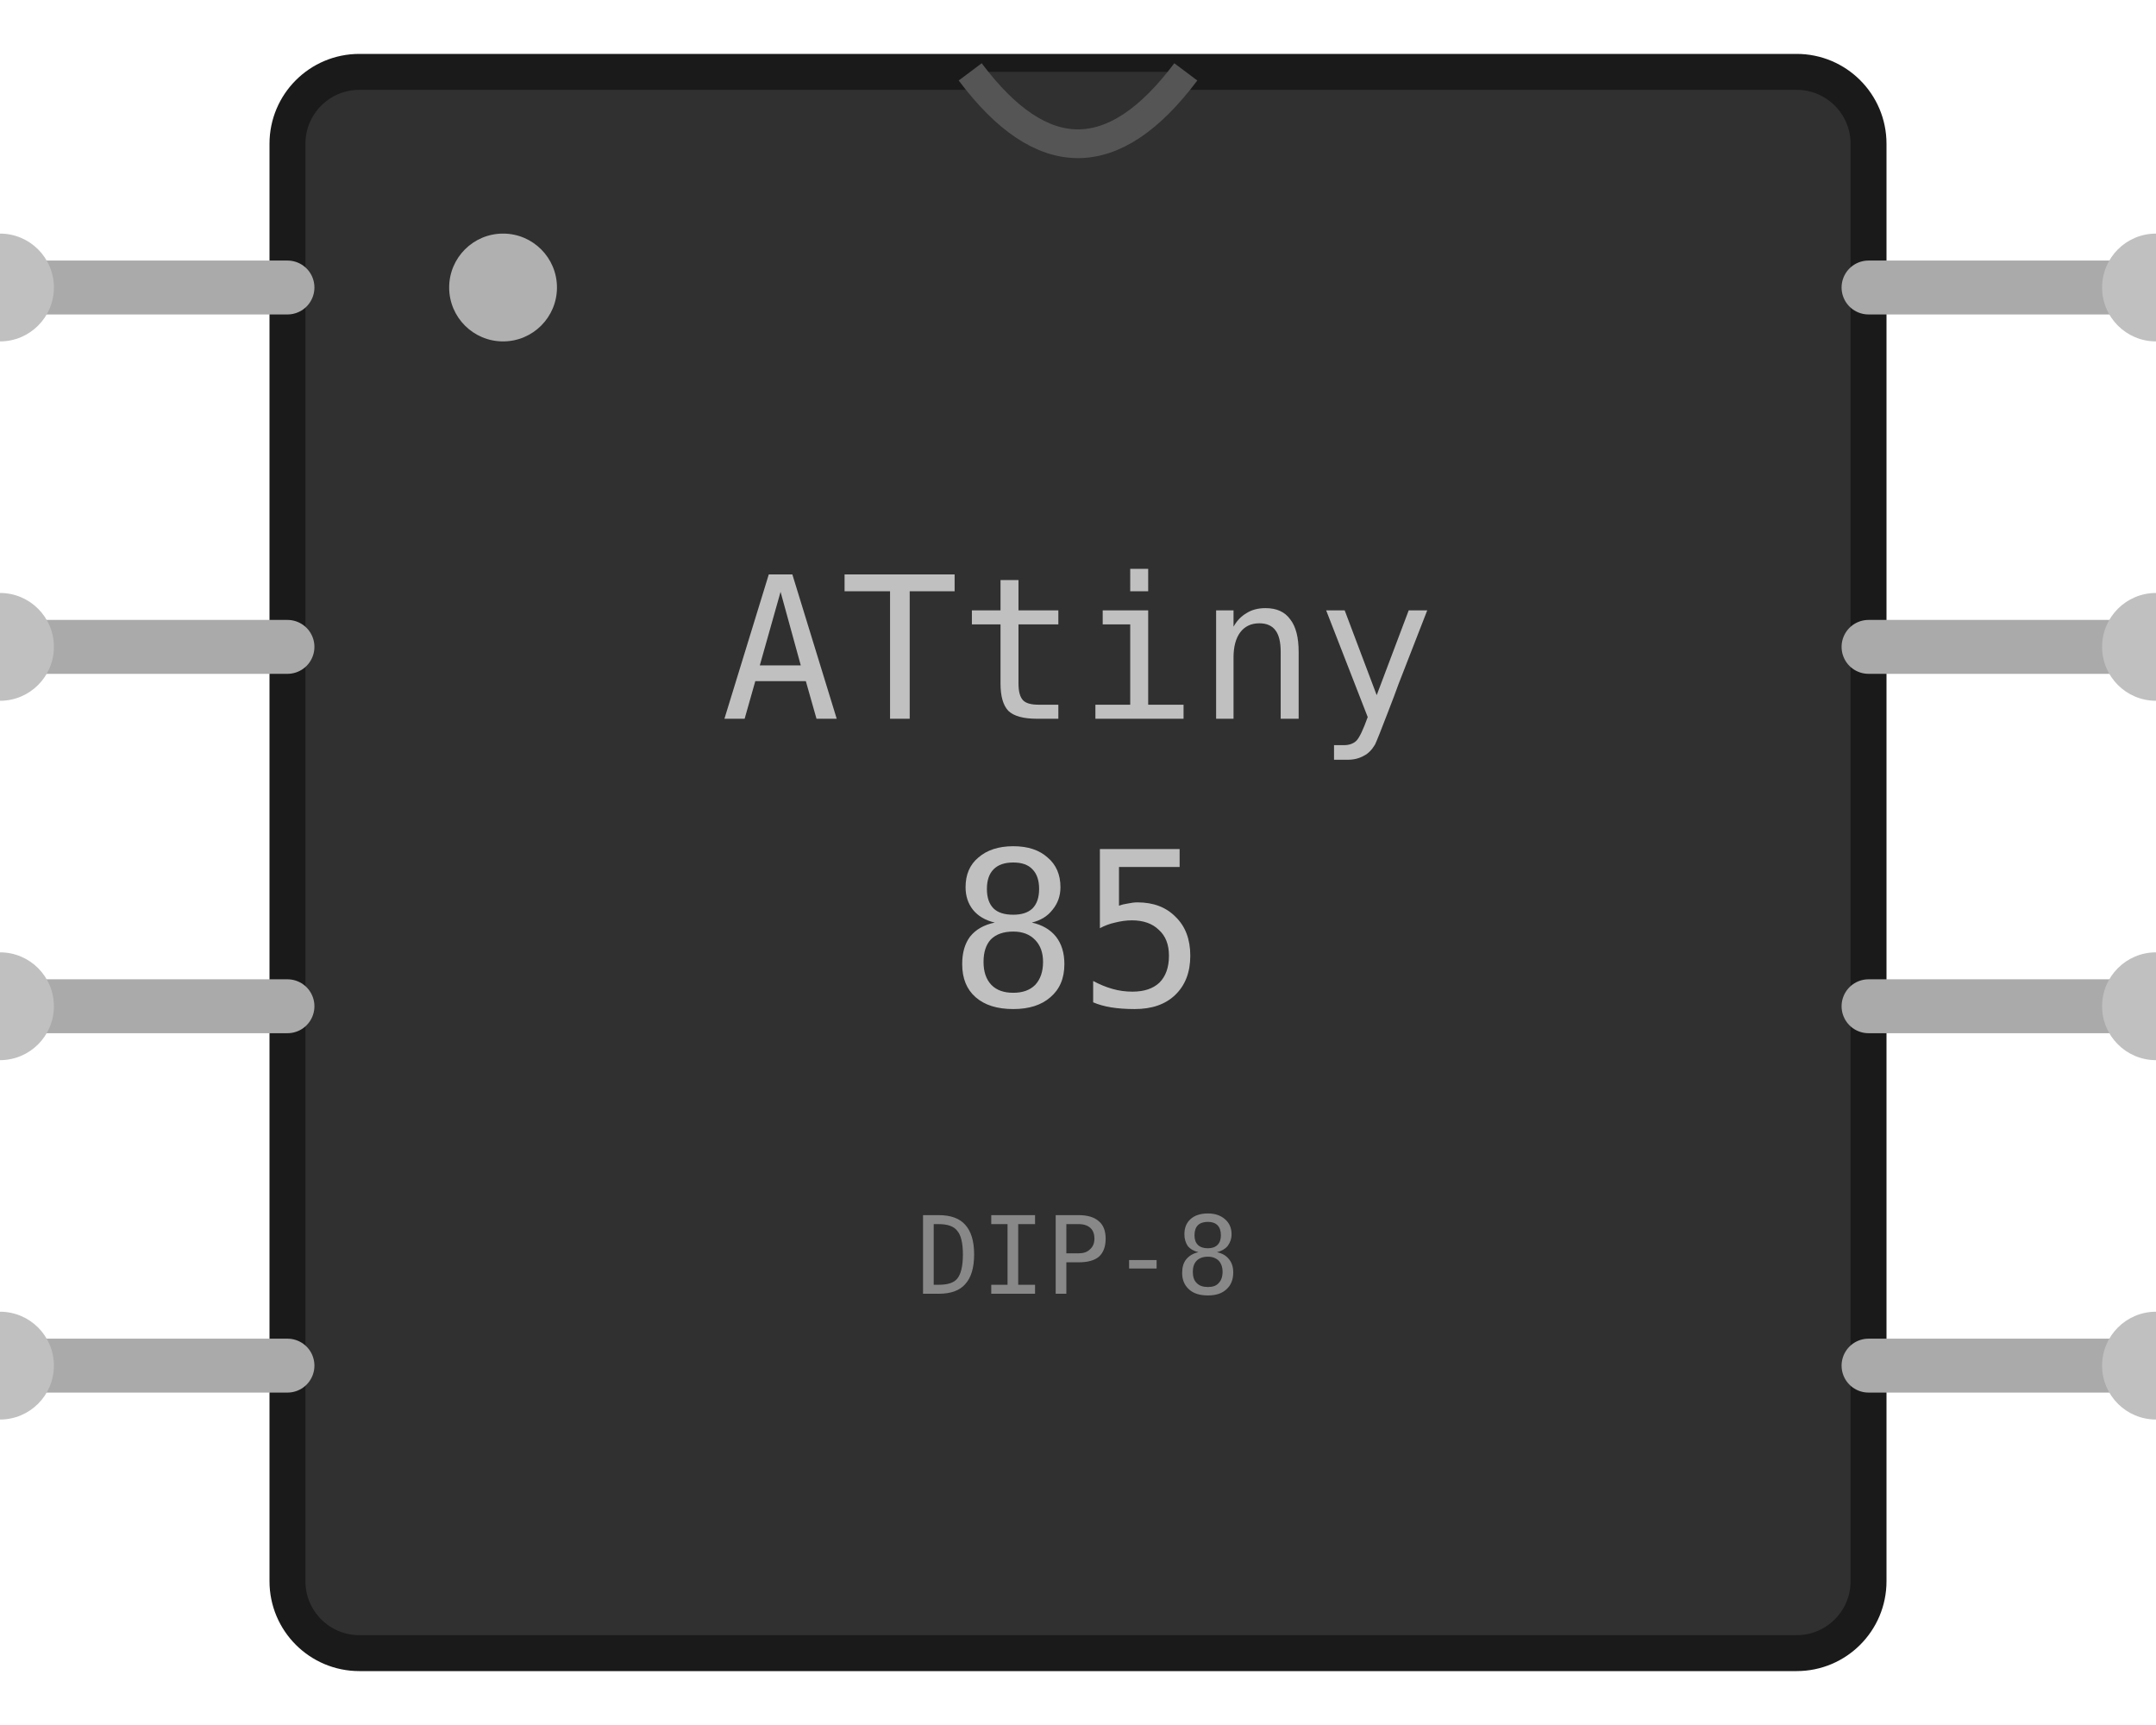
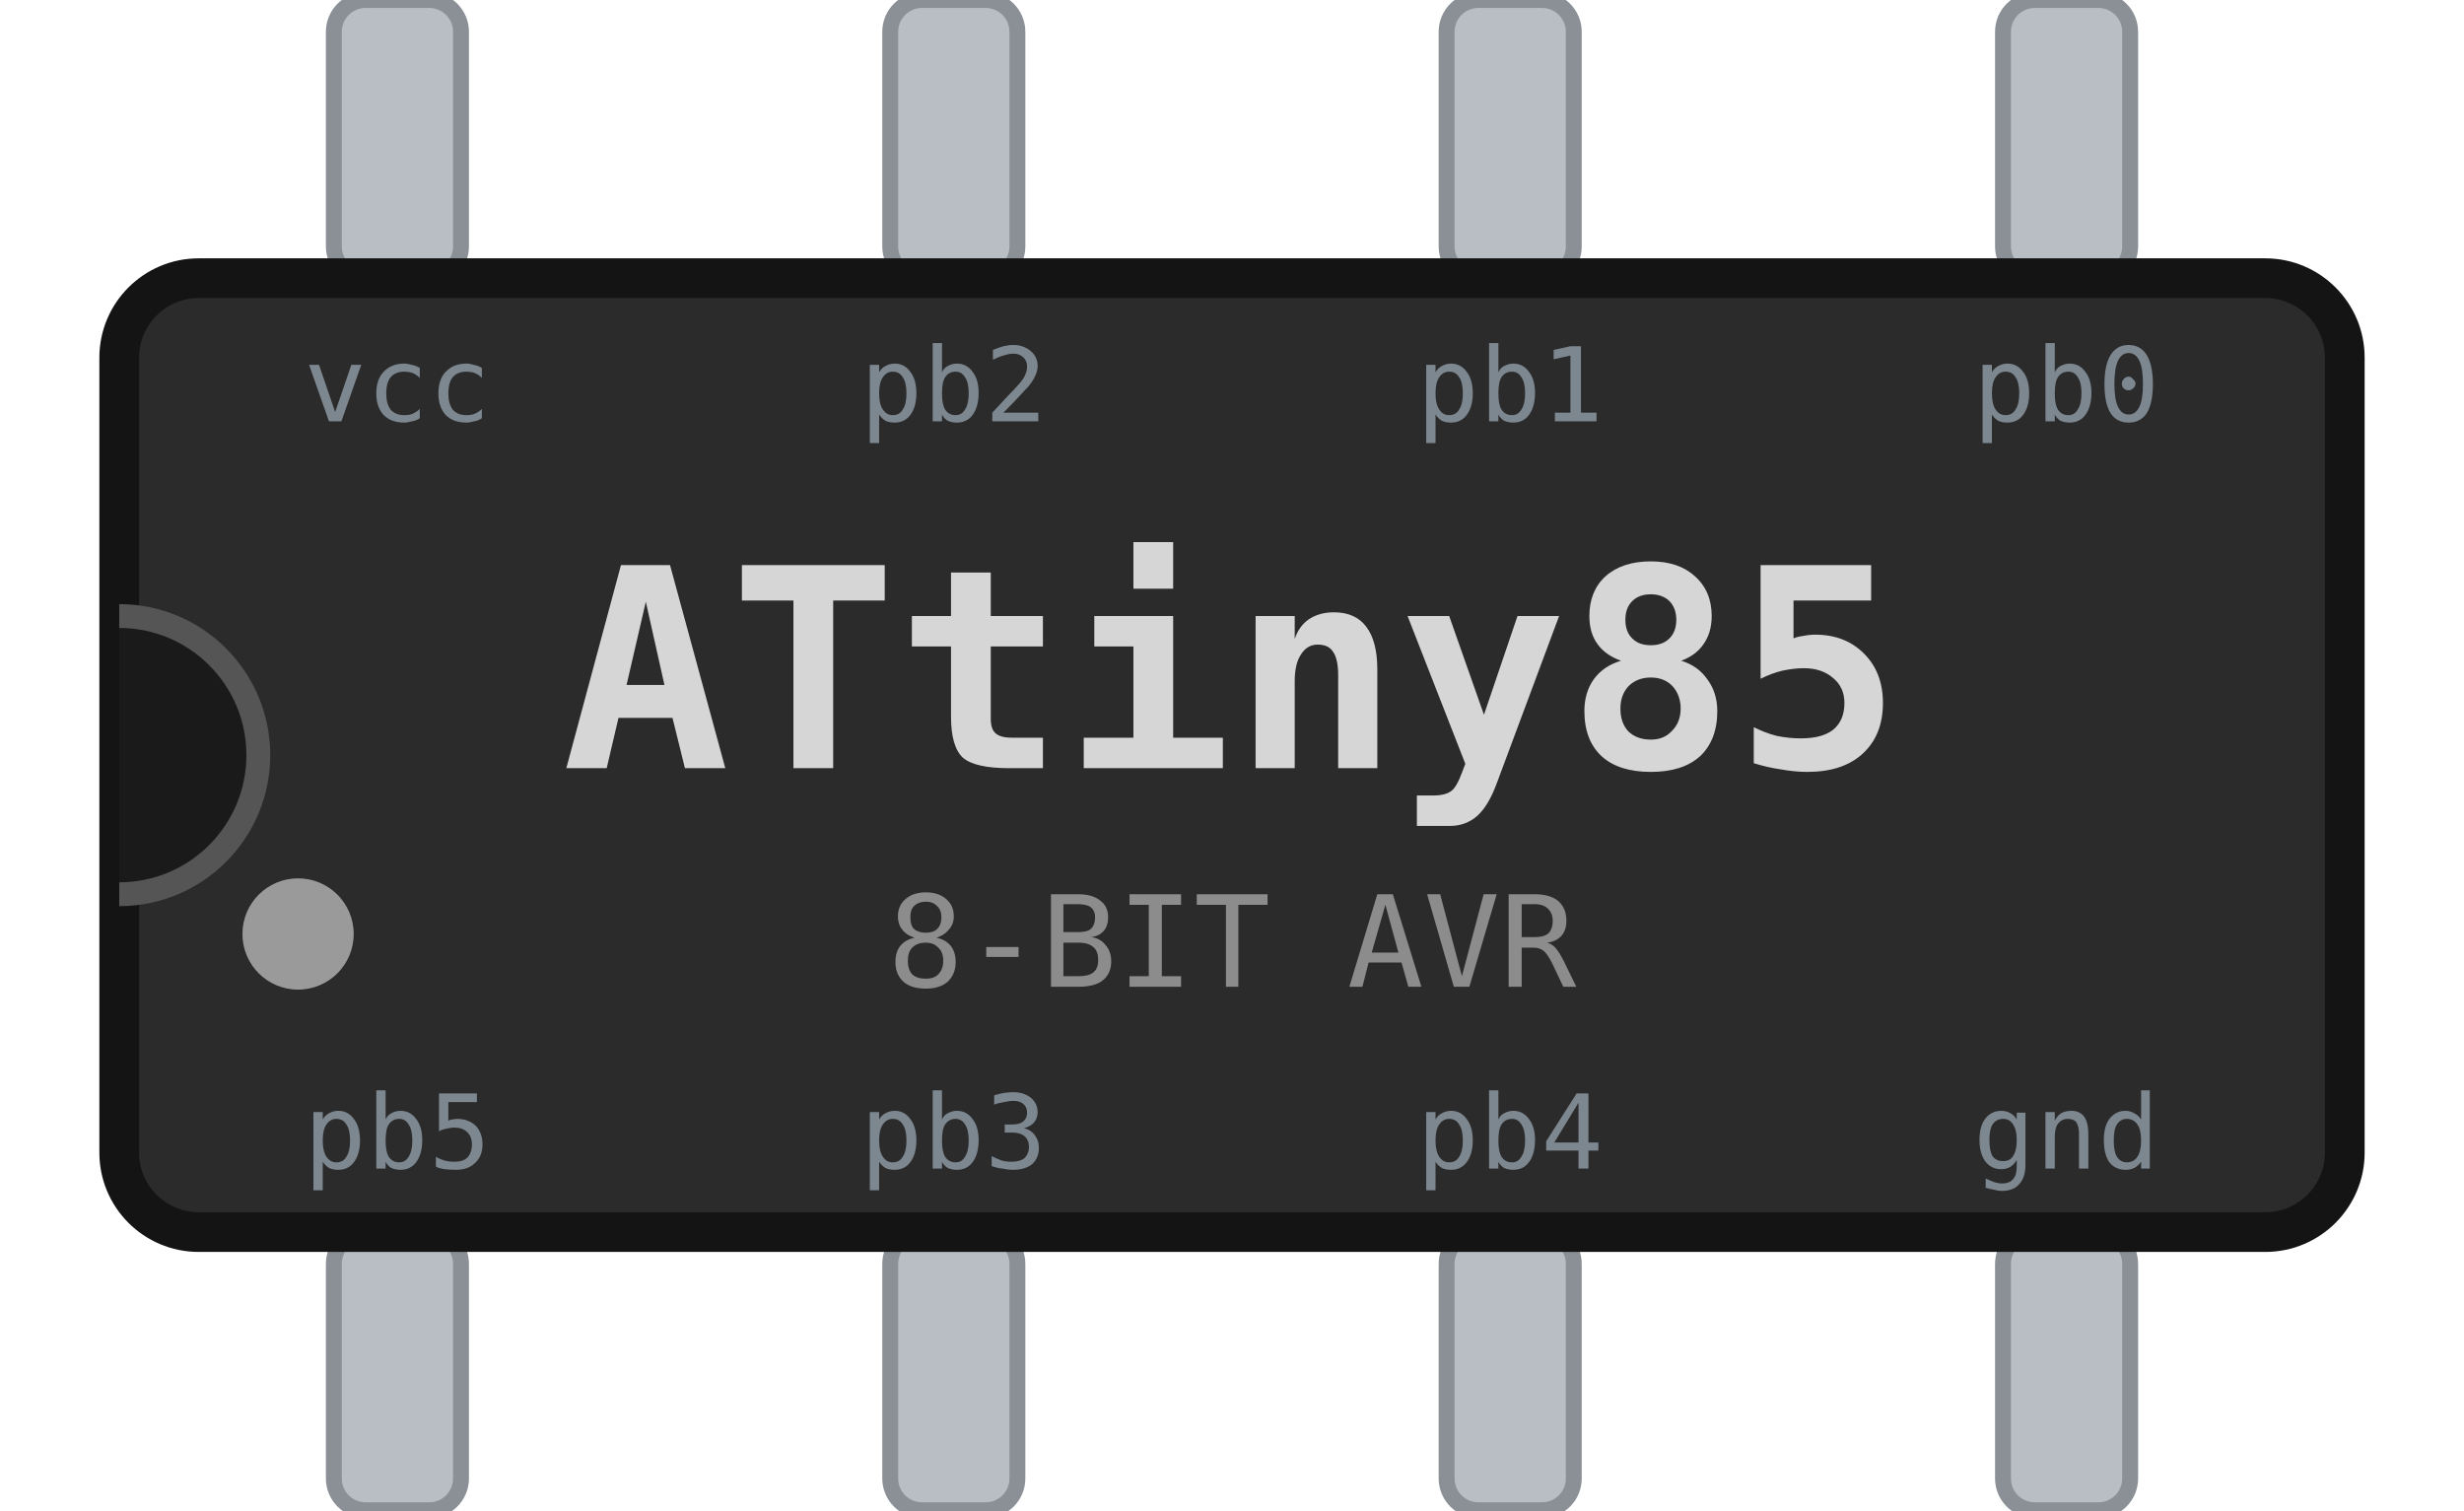
- <svg xmlns="http://www.w3.org/2000/svg" viewBox="0 0 60 48" width="60" height="48">
-   <rect x="8" y="2" width="44" height="44" rx="2" fill="#303030" stroke="#1a1a1a" stroke-width="1" />
-   <path d="M27 2 Q30 6 33 2" fill="#303030" stroke="#555" stroke-width="0.8" />
-   <circle cx="14" cy="8" r="1.5" fill="#b0b0b0" />
-   <text x="30" y="20" text-anchor="middle" font-family="monospace" font-size="5.5" fill="#c0c0c0">ATtiny</text>
-   <text x="30" y="28" text-anchor="middle" font-family="monospace" font-size="6" fill="#c0c0c0">85</text>
-   <text x="30" y="36" text-anchor="middle" font-family="monospace" font-size="3" fill="#888">DIP-8</text>
-   <line x1="0" y1="8" x2="8" y2="8" stroke="#aaa" stroke-width="1.5" stroke-linecap="round" />
-   <circle cx="0" cy="8" r="1.5" fill="#c0c0c0" />
-   <line x1="0" y1="18" x2="8" y2="18" stroke="#aaa" stroke-width="1.5" stroke-linecap="round" />
-   <circle cx="0" cy="18" r="1.5" fill="#c0c0c0" />
-   <line x1="0" y1="28" x2="8" y2="28" stroke="#aaa" stroke-width="1.5" stroke-linecap="round" />
-   <circle cx="0" cy="28" r="1.5" fill="#c0c0c0" />
-   <line x1="0" y1="38" x2="8" y2="38" stroke="#aaa" stroke-width="1.5" stroke-linecap="round" />
-   <circle cx="0" cy="38" r="1.5" fill="#c0c0c0" />
-   <line x1="52" y1="8" x2="60" y2="8" stroke="#aaa" stroke-width="1.5" stroke-linecap="round" />
-   <circle cx="60" cy="8" r="1.5" fill="#c0c0c0" />
-   <line x1="52" y1="18" x2="60" y2="18" stroke="#aaa" stroke-width="1.5" stroke-linecap="round" />
-   <circle cx="60" cy="18" r="1.5" fill="#c0c0c0" />
-   <line x1="52" y1="28" x2="60" y2="28" stroke="#aaa" stroke-width="1.5" stroke-linecap="round" />
-   <circle cx="60" cy="28" r="1.5" fill="#c0c0c0" />
-   <line x1="52" y1="38" x2="60" y2="38" stroke="#aaa" stroke-width="1.5" stroke-linecap="round" />
-   <circle cx="60" cy="38" r="1.5" fill="#c0c0c0" />
+ <svg xmlns="http://www.w3.org/2000/svg" viewBox="0 0 62 38" width="62" height="38">
+   <rect x="8.4" y="31" width="3.2" height="7" rx="0.8" fill="#b8bec4" stroke="#8a9096" stroke-width="0.4" />
+   <rect x="22.4" y="31" width="3.2" height="7" rx="0.8" fill="#b8bec4" stroke="#8a9096" stroke-width="0.4" />
+   <rect x="36.4" y="31" width="3.2" height="7" rx="0.8" fill="#b8bec4" stroke="#8a9096" stroke-width="0.4" />
+   <rect x="50.4" y="31" width="3.2" height="7" rx="0.8" fill="#b8bec4" stroke="#8a9096" stroke-width="0.4" />
+   <rect x="50.4" y="0" width="3.2" height="7" rx="0.8" fill="#b8bec4" stroke="#8a9096" stroke-width="0.4" />
+   <rect x="36.4" y="0" width="3.2" height="7" rx="0.8" fill="#b8bec4" stroke="#8a9096" stroke-width="0.4" />
+   <rect x="22.4" y="0" width="3.2" height="7" rx="0.8" fill="#b8bec4" stroke="#8a9096" stroke-width="0.4" />
+   <rect x="8.4" y="0" width="3.2" height="7" rx="0.8" fill="#b8bec4" stroke="#8a9096" stroke-width="0.4" />
+   <rect x="3" y="7" width="56" height="24" rx="2" fill="#2b2b2b" stroke="#141414" stroke-width="1" />
+   <path d="M3 15.5 A3.5 3.5 0 0 1 3 22.5" fill="#1a1a1a" stroke="#555" stroke-width="0.6" />
+   <circle cx="7.5" cy="23.5" r="1.4" fill="#9a9a9a" />
+   <text x="31" y="19.33" text-anchor="middle" font-family="monospace" font-size="7" font-weight="bold" fill="#d6d6d6">ATtiny85</text>
+   <text x="31" y="24.83" text-anchor="middle" font-family="monospace" font-size="3.2" fill="#8c8c8c">8-BIT AVR</text>
+   <text x="10" y="29.4" text-anchor="middle" font-family="monospace" font-size="2.6" fill="#7d8790">pb5</text>
+   <text x="24" y="29.4" text-anchor="middle" font-family="monospace" font-size="2.6" fill="#7d8790">pb3</text>
+   <text x="38" y="29.4" text-anchor="middle" font-family="monospace" font-size="2.6" fill="#7d8790">pb4</text>
+   <text x="52" y="29.4" text-anchor="middle" font-family="monospace" font-size="2.6" fill="#7d8790">gnd</text>
+   <text x="52" y="10.6" text-anchor="middle" font-family="monospace" font-size="2.6" fill="#7d8790">pb0</text>
+   <text x="38" y="10.6" text-anchor="middle" font-family="monospace" font-size="2.6" fill="#7d8790">pb1</text>
+   <text x="24" y="10.6" text-anchor="middle" font-family="monospace" font-size="2.6" fill="#7d8790">pb2</text>
+   <text x="10" y="10.6" text-anchor="middle" font-family="monospace" font-size="2.6" fill="#7d8790">vcc</text>
</svg>
